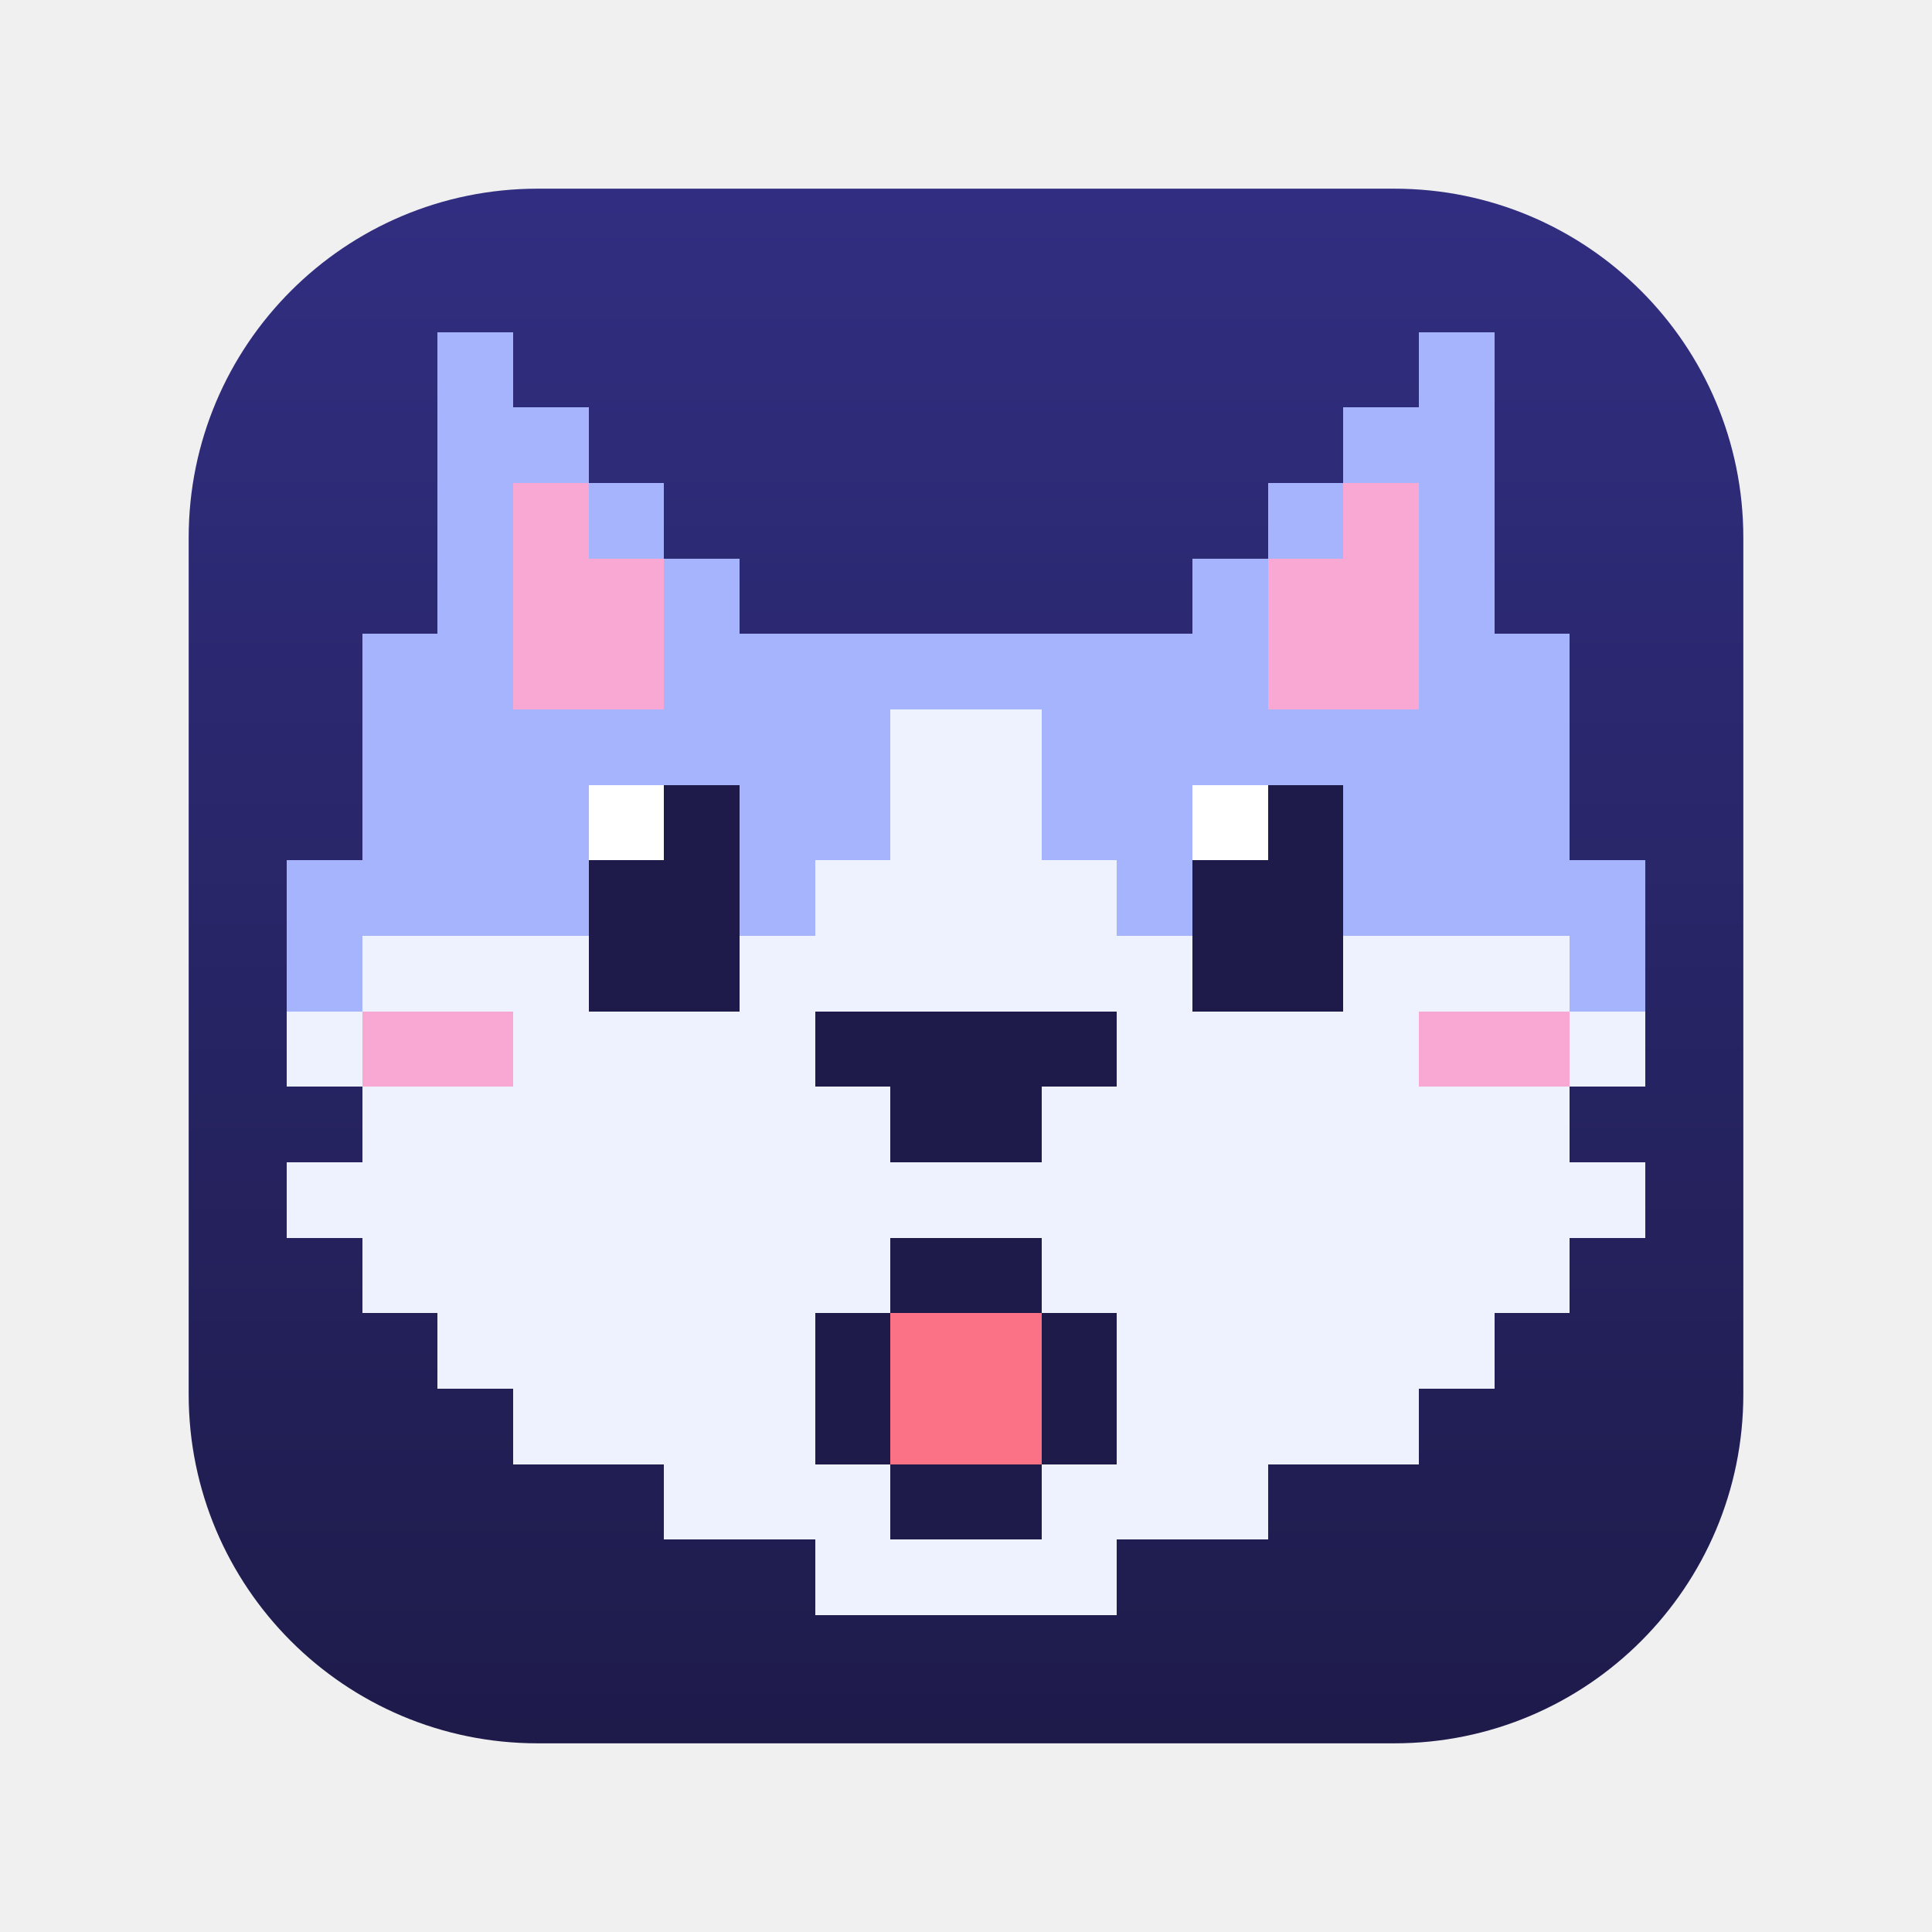
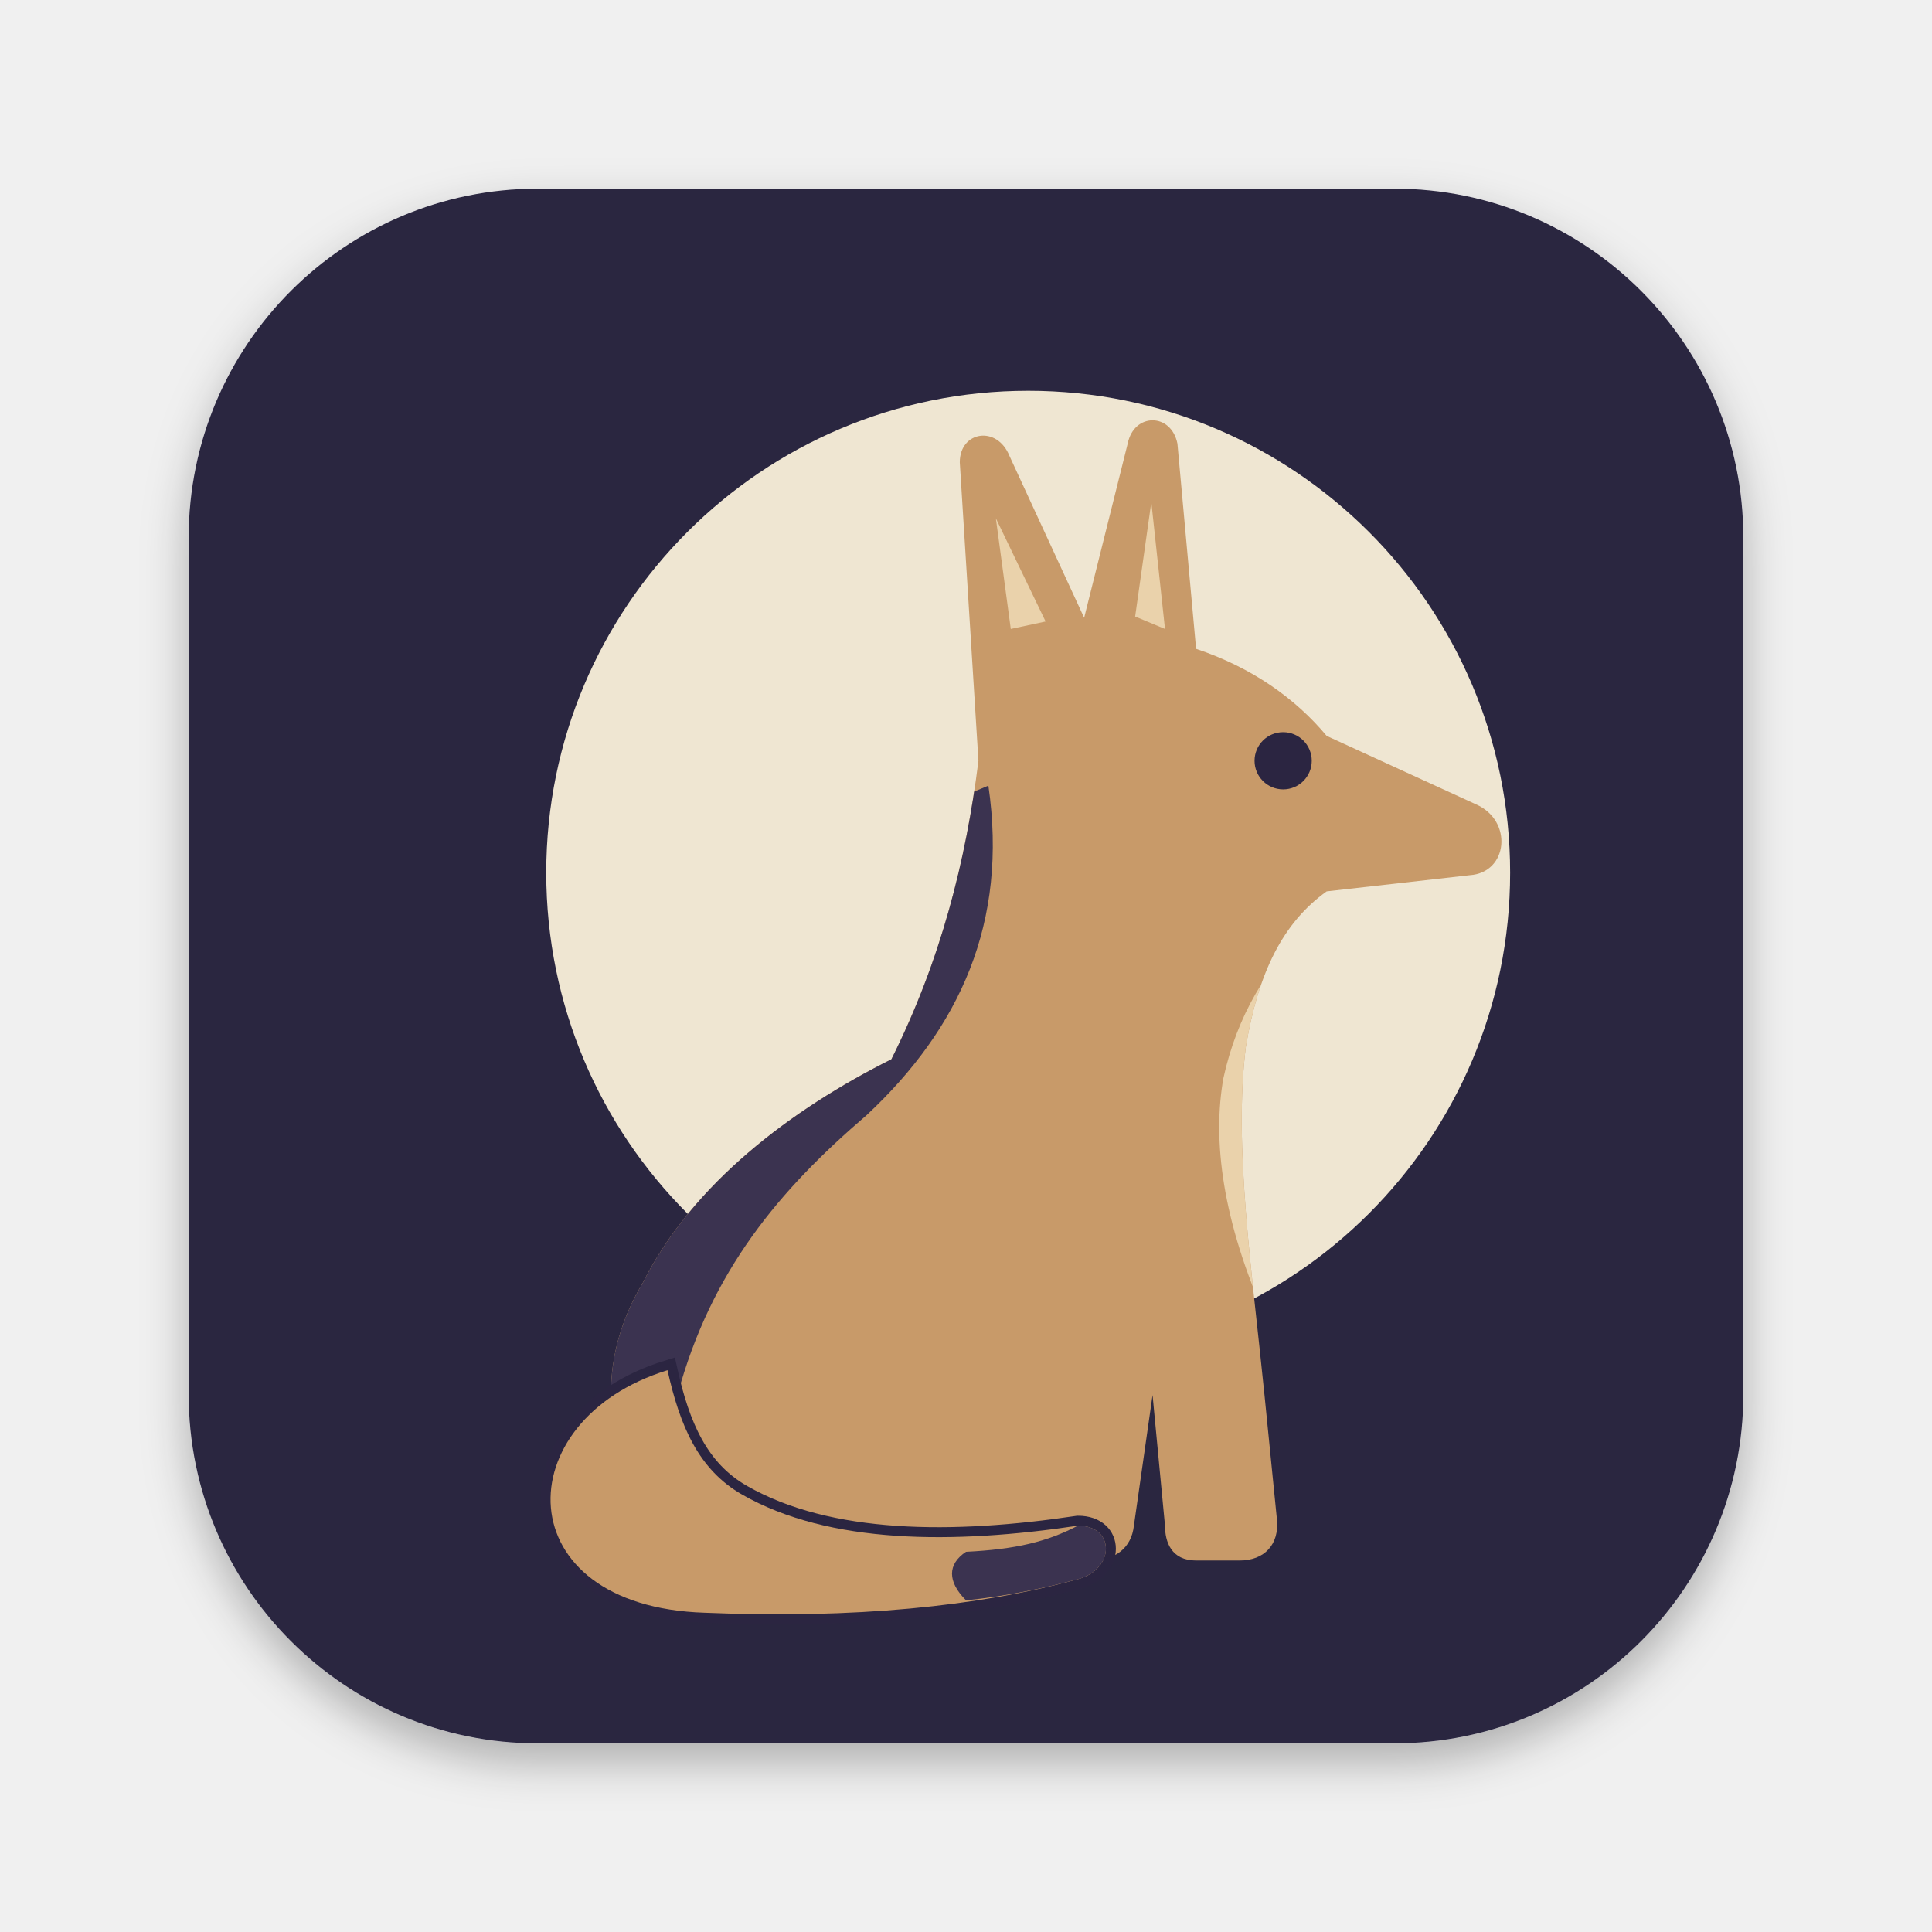
<svg xmlns="http://www.w3.org/2000/svg" viewBox="0 0 1024 1024" width="1024" height="1024">
  <defs>
-     <linearGradient id="bg" x1="0" y1="0" x2="0" y2="1">
-       <stop offset="0" stop-color="#312e81" />
-       <stop offset="1" stop-color="#1e1b4b" />
-     </linearGradient>
+     <filter id="s" x="-10%" y="-10%" width="120%" height="125%">
+       <feDropShadow dx="0" dy="10" stdDeviation="12" flood-color="#000" flood-opacity=".28" />
+     </filter>
  </defs>
-   <rect x="100" y="100" width="824" height="824" rx="185" fill="url(#bg)" />
-   <g shape-rendering="crispEdges">
-     <rect x="232" y="176" width="40" height="40" fill="#a5b4fc" />
-     <rect x="752" y="176" width="40" height="40" fill="#a5b4fc" />
-     <rect x="232" y="216" width="80" height="40" fill="#a5b4fc" />
-     <rect x="712" y="216" width="80" height="40" fill="#a5b4fc" />
-     <rect x="232" y="256" width="40" height="40" fill="#a5b4fc" />
-     <rect x="272" y="256" width="40" height="40" fill="#f9a8d4" />
-     <rect x="312" y="256" width="40" height="40" fill="#a5b4fc" />
-     <rect x="672" y="256" width="40" height="40" fill="#a5b4fc" />
-     <rect x="712" y="256" width="40" height="40" fill="#f9a8d4" />
-     <rect x="752" y="256" width="40" height="40" fill="#a5b4fc" />
-     <rect x="232" y="296" width="40" height="40" fill="#a5b4fc" />
-     <rect x="272" y="296" width="80" height="40" fill="#f9a8d4" />
-     <rect x="352" y="296" width="40" height="40" fill="#a5b4fc" />
-     <rect x="632" y="296" width="40" height="40" fill="#a5b4fc" />
-     <rect x="672" y="296" width="80" height="40" fill="#f9a8d4" />
-     <rect x="752" y="296" width="40" height="40" fill="#a5b4fc" />
-     <rect x="192" y="336" width="80" height="40" fill="#a5b4fc" />
-     <rect x="272" y="336" width="80" height="40" fill="#f9a8d4" />
-     <rect x="352" y="336" width="320" height="40" fill="#a5b4fc" />
-     <rect x="672" y="336" width="80" height="40" fill="#f9a8d4" />
-     <rect x="752" y="336" width="80" height="40" fill="#a5b4fc" />
-     <rect x="192" y="376" width="280" height="40" fill="#a5b4fc" />
-     <rect x="472" y="376" width="80" height="40" fill="#eef2ff" />
-     <rect x="552" y="376" width="280" height="40" fill="#a5b4fc" />
-     <rect x="192" y="416" width="120" height="40" fill="#a5b4fc" />
-     <rect x="312" y="416" width="40" height="40" fill="#ffffff" />
-     <rect x="352" y="416" width="40" height="40" fill="#1e1b4b" />
-     <rect x="392" y="416" width="80" height="40" fill="#a5b4fc" />
-     <rect x="472" y="416" width="80" height="40" fill="#eef2ff" />
-     <rect x="552" y="416" width="80" height="40" fill="#a5b4fc" />
-     <rect x="632" y="416" width="40" height="40" fill="#ffffff" />
-     <rect x="672" y="416" width="40" height="40" fill="#1e1b4b" />
-     <rect x="712" y="416" width="120" height="40" fill="#a5b4fc" />
-     <rect x="152" y="456" width="160" height="40" fill="#a5b4fc" />
-     <rect x="312" y="456" width="80" height="40" fill="#1e1b4b" />
-     <rect x="392" y="456" width="40" height="40" fill="#a5b4fc" />
-     <rect x="432" y="456" width="160" height="40" fill="#eef2ff" />
-     <rect x="592" y="456" width="40" height="40" fill="#a5b4fc" />
-     <rect x="632" y="456" width="80" height="40" fill="#1e1b4b" />
-     <rect x="712" y="456" width="160" height="40" fill="#a5b4fc" />
-     <rect x="152" y="496" width="40" height="40" fill="#a5b4fc" />
-     <rect x="192" y="496" width="120" height="40" fill="#eef2ff" />
-     <rect x="312" y="496" width="80" height="40" fill="#1e1b4b" />
-     <rect x="392" y="496" width="240" height="40" fill="#eef2ff" />
-     <rect x="632" y="496" width="80" height="40" fill="#1e1b4b" />
-     <rect x="712" y="496" width="120" height="40" fill="#eef2ff" />
-     <rect x="832" y="496" width="40" height="40" fill="#a5b4fc" />
-     <rect x="152" y="536" width="40" height="40" fill="#eef2ff" />
-     <rect x="192" y="536" width="80" height="40" fill="#f9a8d4" />
-     <rect x="272" y="536" width="160" height="40" fill="#eef2ff" />
-     <rect x="432" y="536" width="160" height="40" fill="#1e1b4b" />
-     <rect x="592" y="536" width="160" height="40" fill="#eef2ff" />
-     <rect x="752" y="536" width="80" height="40" fill="#f9a8d4" />
-     <rect x="832" y="536" width="40" height="40" fill="#eef2ff" />
-     <rect x="192" y="576" width="280" height="40" fill="#eef2ff" />
-     <rect x="472" y="576" width="80" height="40" fill="#1e1b4b" />
-     <rect x="552" y="576" width="280" height="40" fill="#eef2ff" />
-     <rect x="152" y="616" width="720" height="40" fill="#eef2ff" />
-     <rect x="192" y="656" width="280" height="40" fill="#eef2ff" />
-     <rect x="472" y="656" width="80" height="40" fill="#1e1b4b" />
-     <rect x="552" y="656" width="280" height="40" fill="#eef2ff" />
-     <rect x="232" y="696" width="200" height="40" fill="#eef2ff" />
-     <rect x="432" y="696" width="40" height="40" fill="#1e1b4b" />
-     <rect x="472" y="696" width="80" height="40" fill="#fb7185" />
-     <rect x="552" y="696" width="40" height="40" fill="#1e1b4b" />
-     <rect x="592" y="696" width="200" height="40" fill="#eef2ff" />
-     <rect x="272" y="736" width="160" height="40" fill="#eef2ff" />
-     <rect x="432" y="736" width="40" height="40" fill="#1e1b4b" />
-     <rect x="472" y="736" width="80" height="40" fill="#fb7185" />
-     <rect x="552" y="736" width="40" height="40" fill="#1e1b4b" />
-     <rect x="592" y="736" width="160" height="40" fill="#eef2ff" />
-     <rect x="352" y="776" width="120" height="40" fill="#eef2ff" />
-     <rect x="472" y="776" width="80" height="40" fill="#1e1b4b" />
-     <rect x="552" y="776" width="120" height="40" fill="#eef2ff" />
-     <rect x="432" y="816" width="160" height="40" fill="#eef2ff" />
+   <rect x="100" y="100" width="824" height="824" rx="185" fill="#2b2541" filter="url(#s)" />
+   <g transform="translate(100 100) scale(8.24)">
+     <circle cx="54" cy="44" r="31" fill="#efe6d2" />
+     <g transform="translate(14 12) scale(.8)">
+       <clipPath id="body">
+         <path d="M30 95 C18 95 13 83 19 73 C23 65 31 59 39 55 C43 47 45 39 46 31 L44.5 7 C44.5 4.5 47.5 4 48.5 6.5 L54.5 19.5 L58 5.5 C58.5 3 61.5 3 62 5.5 L63.5 22 C68 23.5 71.5 26 74 29 L86 34.5 C89 35.8 88.6 40 85.5 40.2 L74 41.5 C70.5 44 68.5 48 67.5 54 C66.5 62 68 72 69 82 L70 92 C70.2 94 69 95.3 67 95.3 L63.5 95.3 C61.5 95.3 61 93.8 61 92.5 L60 82 L58.5 92.5 C58.3 94.3 57 95.3 55 95.3 L50 95.3 Z" />
+       </clipPath>
+       <path d="M30 95 C18 95 13 83 19 73 C23 65 31 59 39 55 C43 47 45 39 46 31 L44.5 7 C44.5 4.5 47.5 4 48.5 6.5 L54.5 19.5 L58 5.5 C58.5 3 61.5 3 62 5.5 L63.5 22 C68 23.5 71.5 26 74 29 L86 34.5 C89 35.8 88.6 40 85.5 40.2 L74 41.5 C70.5 44 68.5 48 67.5 54 C66.5 62 68 72 69 82 L70 92 C70.2 94 69 95.3 67 95.3 L63.5 95.3 C61.5 95.3 61 93.8 61 92.5 L60 82 L58.5 92.5 C58.3 94.3 57 95.3 55 95.3 L50 95.3 Z" fill="#c89a69" />
+       <g clip-path="url(#body)">
+         <path d="M92 44 L72.5 44.5 C69.2 47.5 66.8 51.5 65.7 56.5 C64.8 61.5 65.6 68 69.2 76 L92 76 Z" fill="#ead2ab" />
+         <path d="M8 92 L8 40 L30 40 L46.8 33 C48.4 44 44.5 52.5 37 59.5 C30 65.5 24.5 72 21.8 82 Z" fill="#3b3350" />
+       </g>
+       <path d="M47.4 11.5 L51.4 19.8 L48.6 20.4 Z M59.9 10.2 L61 20.4 L58.6 19.4 Z" fill="#ead2ab" />
+       <path d="M21 80 C8 84 8 99 24 99.5 C36 100 46 99 54 96.8 C57 96 57 92.5 54 92.5 C44 94 34 94 27 90 C23.5 88 22 84.5 21 80 Z" fill="#c89a69" stroke="#2b2541" stroke-width="1.6" paint-order="stroke" />
+       <path d="M45 94.6 C49 94.4 51.5 93.8 54 92.5 C57 92.5 57 96 54 96.8 C51 97.6 48 98.2 45 98.5 C43.5 97 43.5 95.6 45 94.6 Z" fill="#3b3350" />
+       <circle cx="70.5" cy="31" r="2.3" fill="#2b2541" />
+     </g>
  </g>
</svg>
